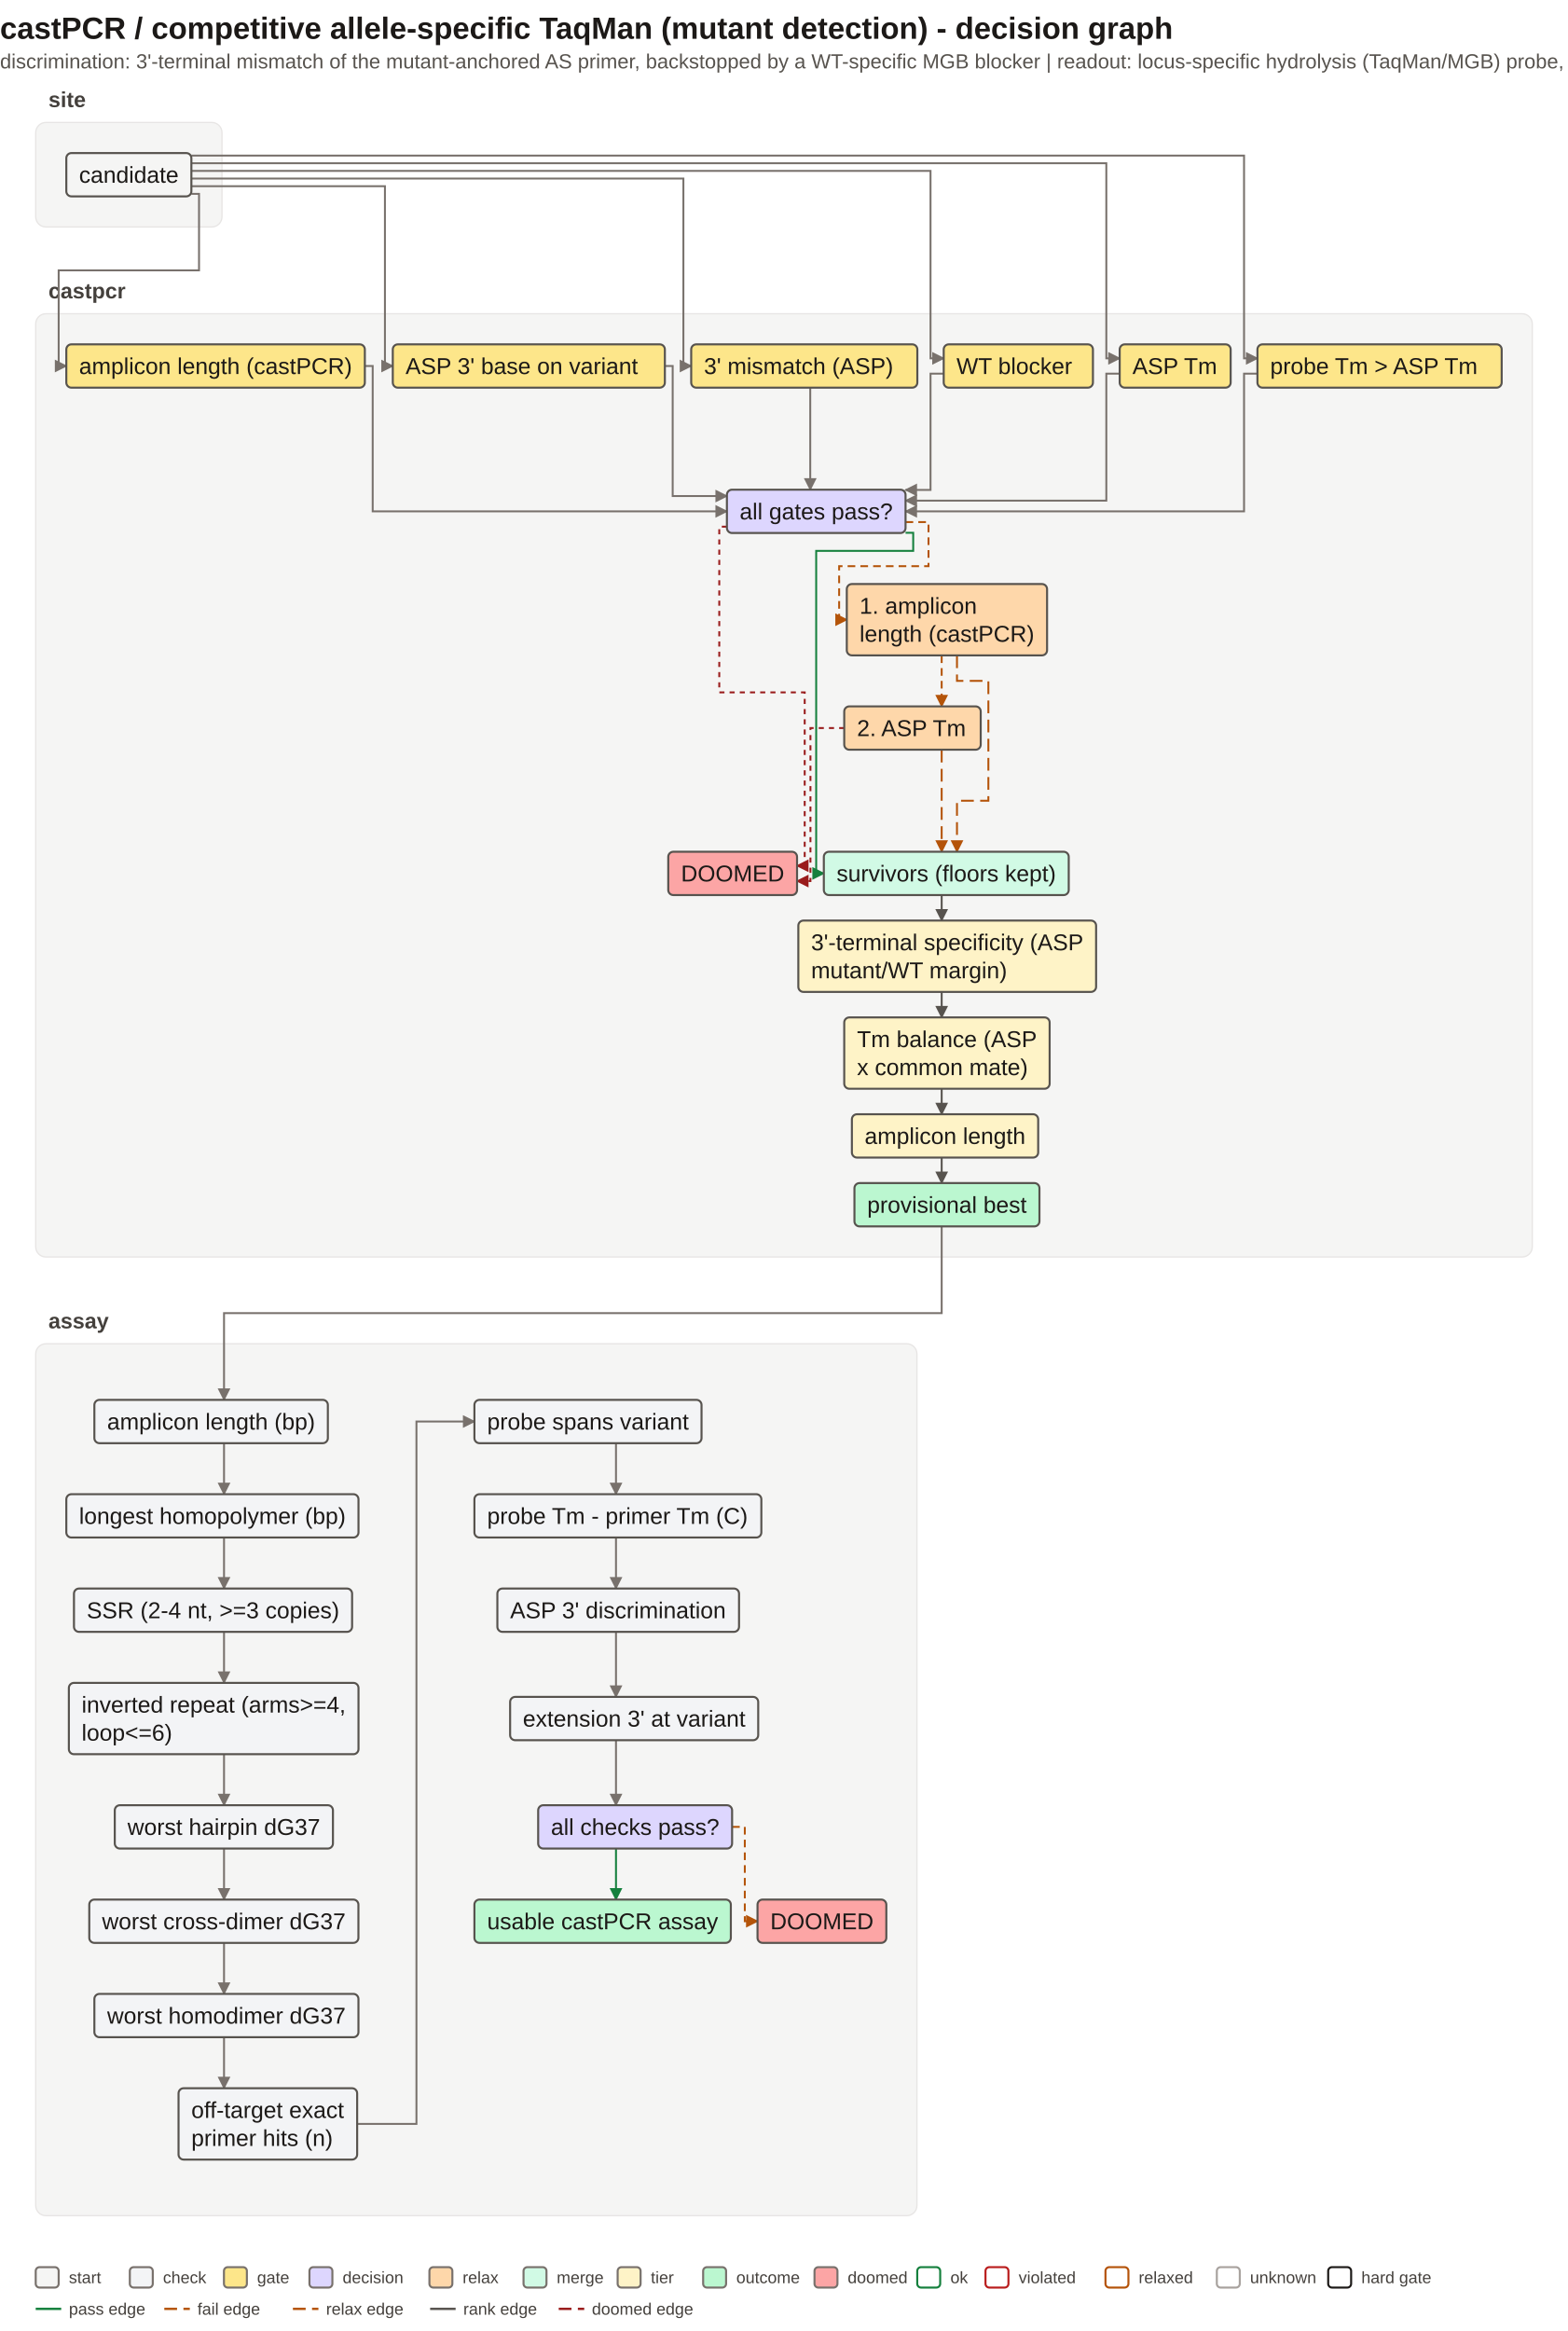
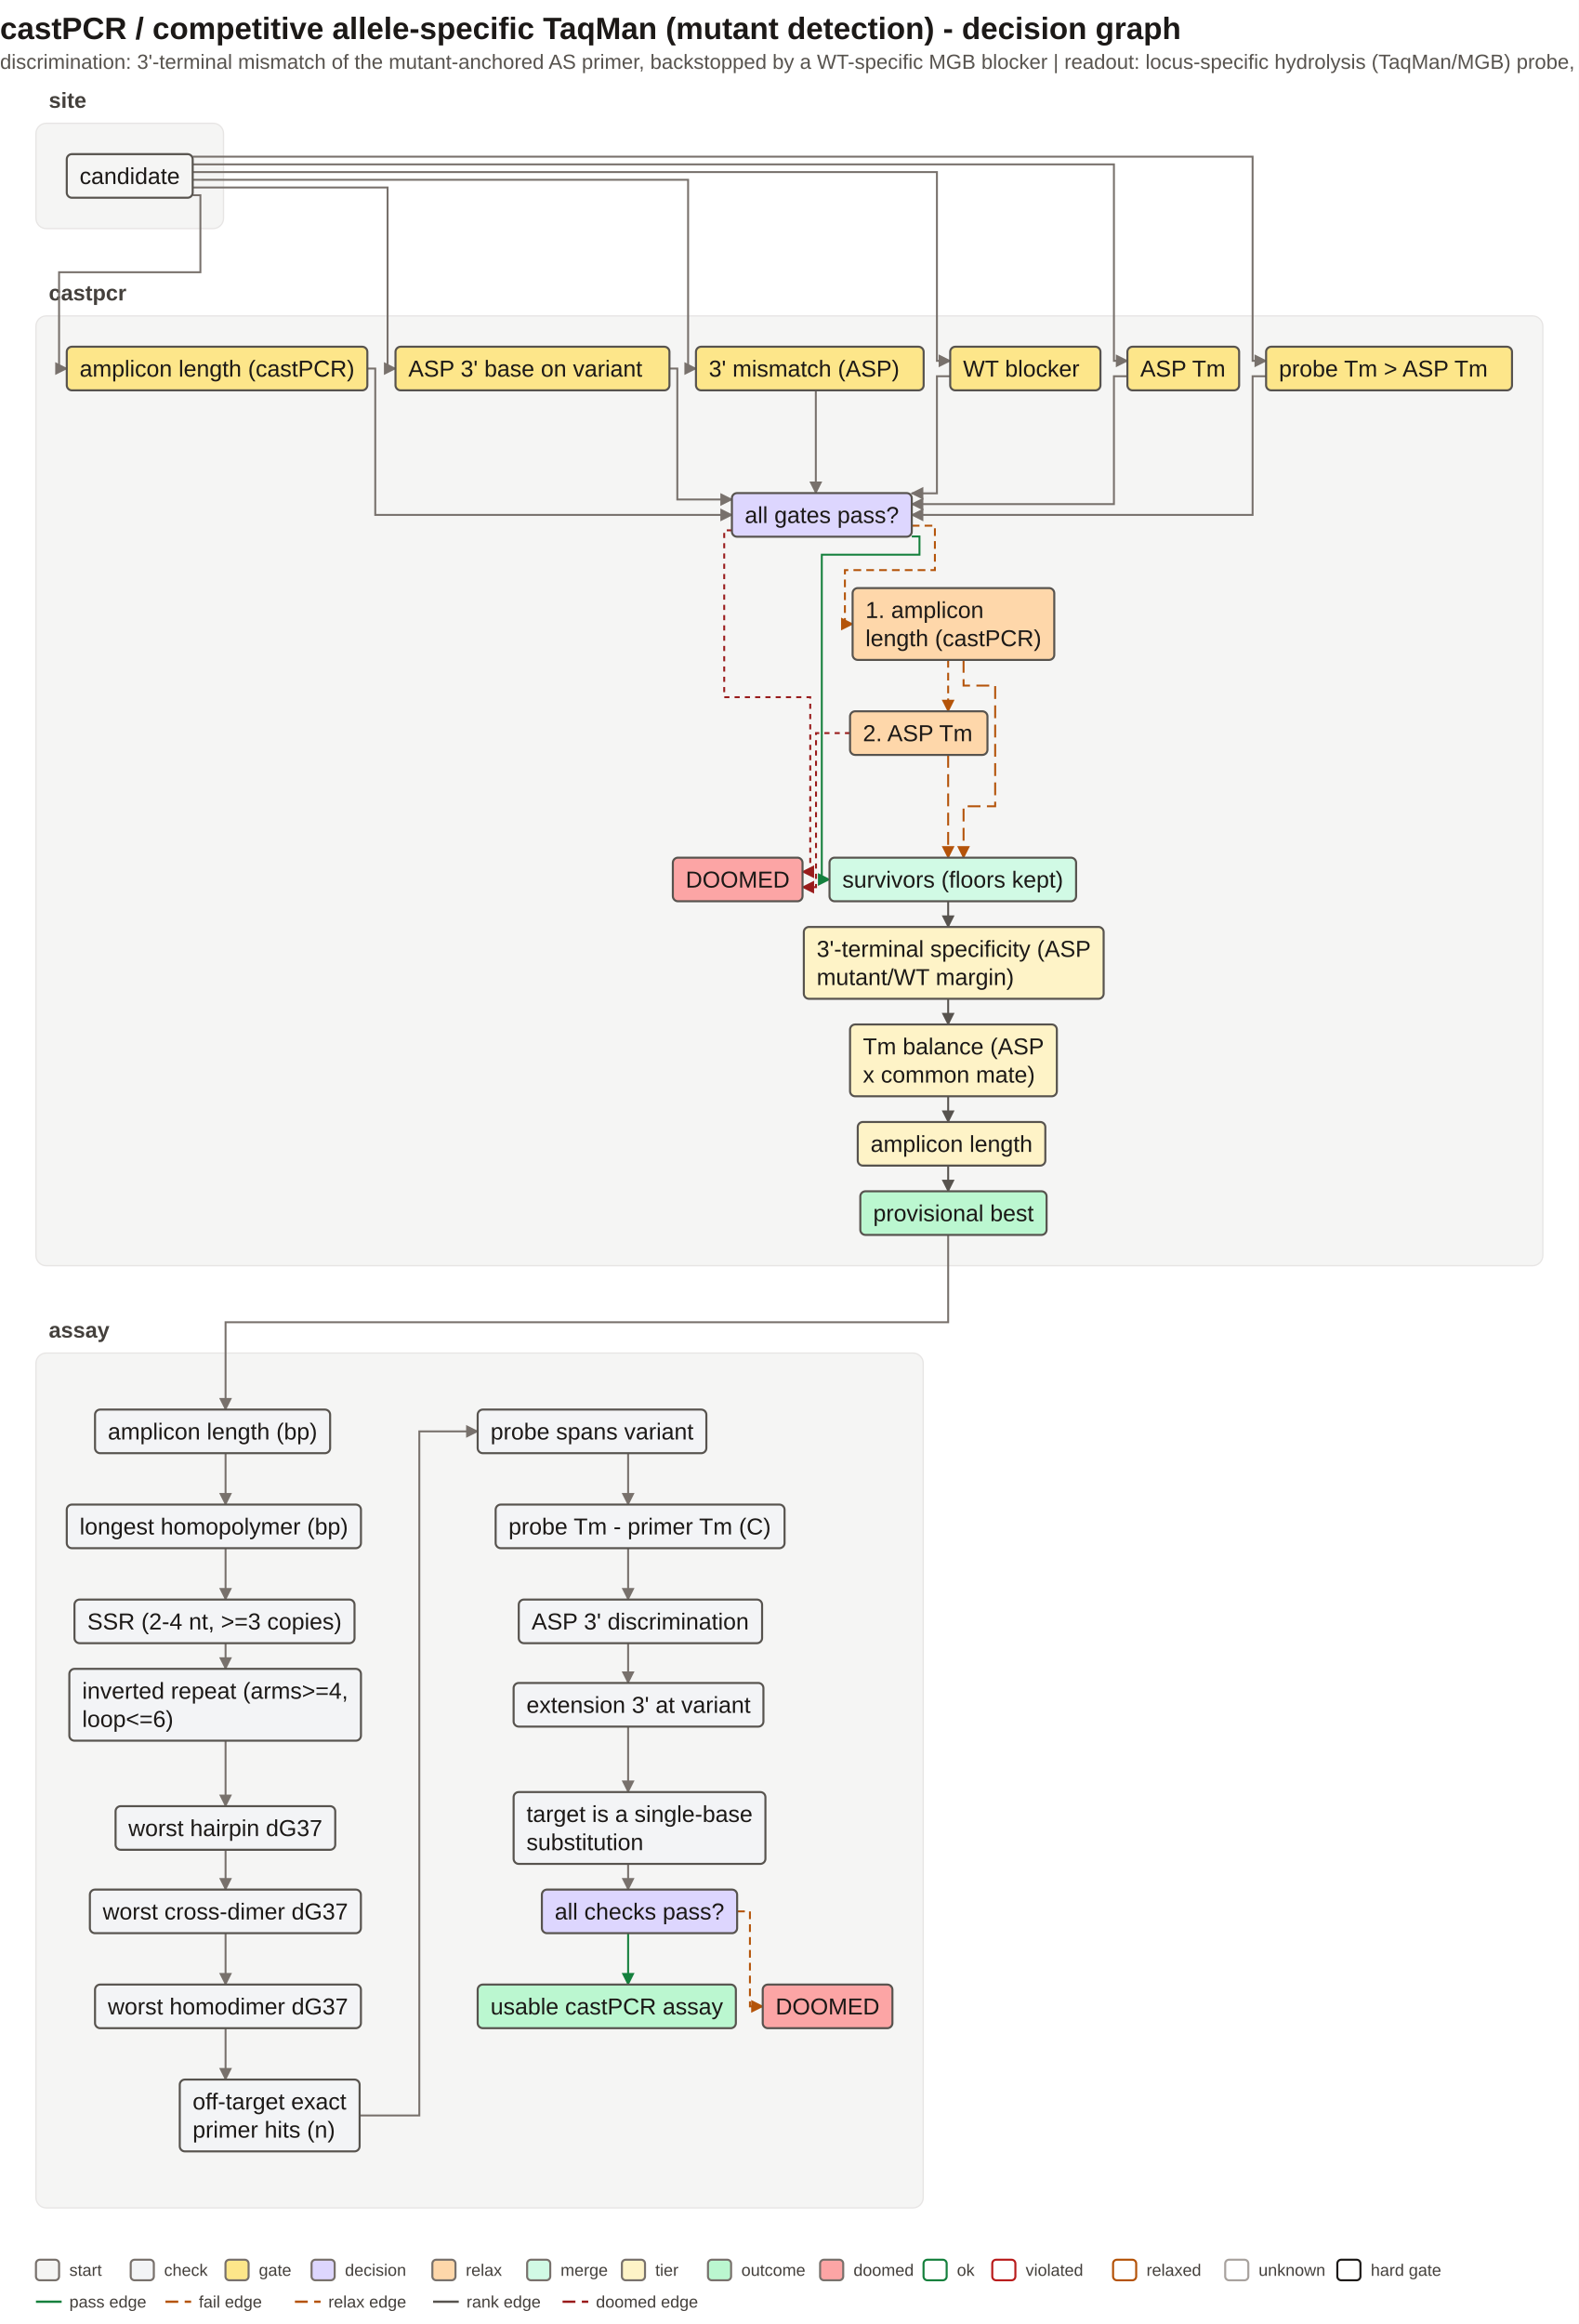
- <svg xmlns="http://www.w3.org/2000/svg" version="1.1" width="614.764" height="913.74" viewBox="0 0 614.764 913.74">
+ <svg xmlns="http://www.w3.org/2000/svg" version="1.1" width="614.764" height="904.72" viewBox="0 0 614.764 904.72">
  <defs>
    <marker id="arrow-flow" viewBox="0 0 10 10" refX="9" refY="5" markerWidth="5" markerHeight="5" markerUnits="userSpaceOnUse" orient="auto-start-reverse">
      <path d="M 0 0 L 10 5 L 0 10 z" fill="#78716C" />
    </marker>
    <marker id="arrow-pass" viewBox="0 0 10 10" refX="9" refY="5" markerWidth="5" markerHeight="5" markerUnits="userSpaceOnUse" orient="auto-start-reverse">
      <path d="M 0 0 L 10 5 L 0 10 z" fill="#15803D" />
    </marker>
    <marker id="arrow-fail" viewBox="0 0 10 10" refX="9" refY="5" markerWidth="5" markerHeight="5" markerUnits="userSpaceOnUse" orient="auto-start-reverse">
      <path d="M 0 0 L 10 5 L 0 10 z" fill="#B45409" />
    </marker>
    <marker id="arrow-relax" viewBox="0 0 10 10" refX="9" refY="5" markerWidth="5" markerHeight="5" markerUnits="userSpaceOnUse" orient="auto-start-reverse">
      <path d="M 0 0 L 10 5 L 0 10 z" fill="#B45309" />
    </marker>
    <marker id="arrow-doomed" viewBox="0 0 10 10" refX="9" refY="5" markerWidth="5" markerHeight="5" markerUnits="userSpaceOnUse" orient="auto-start-reverse">
      <path d="M 0 0 L 10 5 L 0 10 z" fill="#991B1B" />
    </marker>
    <marker id="arrow-check" viewBox="0 0 10 10" refX="9" refY="5" markerWidth="5" markerHeight="5" markerUnits="userSpaceOnUse" orient="auto-start-reverse">
      <path d="M 0 0 L 10 5 L 0 10 z" fill="#78716C" />
    </marker>
    <marker id="arrow-rank" viewBox="0 0 10 10" refX="9" refY="5" markerWidth="5" markerHeight="5" markerUnits="userSpaceOnUse" orient="auto-start-reverse">
      <path d="M 0 0 L 10 5 L 0 10 z" fill="#57534E" />
    </marker>
  </defs>
-   <rect x="0" y="0" width="614.764" height="913.74" fill="#FFFFFF" />
+   <rect x="0" y="0" width="614.764" height="904.72" fill="#FFFFFF" />
  <text x="0" y="15.2" text-anchor="start" font-family="Liberation Sans, Arial, Helvetica, sans-serif" font-size="12" fill="#1C1917" font-weight="bold">
    <tspan x="0" y="15.2">castPCR / competitive allele-specific TaqMan (mutant detection) - decision graph</tspan>
  </text>
  <text x="0" y="26.8" text-anchor="start" font-family="Liberation Sans, Arial, Helvetica, sans-serif" font-size="8" fill="#57534E">
    <tspan x="0" y="26.8">discrimination: 3'-terminal mismatch of the mutant-anchored AS primer, backstopped by a WT-specific MGB blocker | readout: locus-specific hydrolysis (TaqMan/MGB) probe, mutant assay Ct (Delta-Ct) | zygosity: dominant (mutant detection)</tspan>
  </text>
  <rect x="14" y="48" width="73.032" height="40.98" rx="4" fill="#F5F5F4" stroke="#E7E5E4" stroke-width="0.5" />
  <text x="19" y="41.975" text-anchor="start" font-family="Liberation Sans, Arial, Helvetica, sans-serif" font-size="8.5" fill="#44403C" font-weight="bold">
    <tspan x="19" y="41.975">site</tspan>
  </text>
  <rect x="14" y="122.98" width="586.764" height="369.76" rx="4" fill="#F5F5F4" stroke="#E7E5E4" stroke-width="0.5" />
  <text x="19" y="116.955" text-anchor="start" font-family="Liberation Sans, Arial, Helvetica, sans-serif" font-size="8.5" fill="#44403C" font-weight="bold">
    <tspan x="19" y="116.955">castpcr</tspan>
  </text>
-   <rect x="14" y="526.74" width="345.5" height="341.8" rx="4" fill="#F5F5F4" stroke="#E7E5E4" stroke-width="0.5" />
+   <rect x="14" y="526.74" width="345.5" height="332.78" rx="4" fill="#F5F5F4" stroke="#E7E5E4" stroke-width="0.5" />
  <text x="19" y="520.715" text-anchor="start" font-family="Liberation Sans, Arial, Helvetica, sans-serif" font-size="8.5" fill="#44403C" font-weight="bold">
    <tspan x="19" y="520.715">assay</tspan>
  </text>
  <path d="M75.032 72.99 L150.921 72.99 L150.921 143.47 L154 143.47" fill="none" stroke="#78716C" stroke-width="0.75" stroke-linejoin="miter" stroke-linecap="butt" marker-end="url(#arrow-flow)" />
  <path d="M75.032 69.99 L267.938 69.99 L267.938 143.47 L271 143.47" fill="none" stroke="#78716C" stroke-width="0.75" stroke-linejoin="miter" stroke-linecap="butt" marker-end="url(#arrow-flow)" />
  <path d="M75.032 66.99 L364.831 66.99 L364.831 140.47 L370 140.47" fill="none" stroke="#78716C" stroke-width="0.75" stroke-linejoin="miter" stroke-linecap="butt" marker-end="url(#arrow-flow)" />
  <path d="M75.032 63.99 L433.753 63.99 L433.753 140.47 L439 140.47" fill="none" stroke="#78716C" stroke-width="0.75" stroke-linejoin="miter" stroke-linecap="butt" marker-end="url(#arrow-flow)" />
  <path d="M75.032 60.99 L487.752 60.99 L487.752 140.47 L493 140.47" fill="none" stroke="#78716C" stroke-width="0.75" stroke-linejoin="miter" stroke-linecap="butt" marker-end="url(#arrow-flow)" />
  <path d="M75.032 75.99 L78.032 75.99 L78.032 105.98 L23 105.98 L23 143.47 L26 143.47" fill="none" stroke="#78716C" stroke-width="0.75" stroke-linejoin="miter" stroke-linecap="butt" marker-end="url(#arrow-flow)" />
  <path d="M260.675 143.47 L263.738 143.47 L263.738 194.45 L285 194.45" fill="none" stroke="#78716C" stroke-width="0.75" stroke-linejoin="miter" stroke-linecap="butt" marker-end="url(#arrow-flow)" />
  <path d="M317.675 151.96 L317.675 191.96" fill="none" stroke="#78716C" stroke-width="0.75" stroke-linejoin="miter" stroke-linecap="butt" marker-end="url(#arrow-flow)" />
  <path d="M370 146.47 L364.831 146.47 L364.831 192.05 L355.038 192.05" fill="none" stroke="#78716C" stroke-width="0.75" stroke-linejoin="miter" stroke-linecap="butt" marker-end="url(#arrow-flow)" />
  <path d="M439 146.47 L433.753 146.47 L433.753 196.25 L355.038 196.25" fill="none" stroke="#78716C" stroke-width="0.75" stroke-linejoin="miter" stroke-linecap="butt" marker-end="url(#arrow-flow)" />
  <path d="M493 146.47 L487.752 146.47 L487.752 200.45 L355.038 200.45" fill="none" stroke="#78716C" stroke-width="0.75" stroke-linejoin="miter" stroke-linecap="butt" marker-end="url(#arrow-flow)" />
  <path d="M143.042 143.47 L146.121 143.47 L146.121 200.45 L285 200.45" fill="none" stroke="#78716C" stroke-width="0.75" stroke-linejoin="miter" stroke-linecap="butt" marker-end="url(#arrow-flow)" />
  <path d="M369.201 256.9 L369.201 276.9" fill="none" stroke="#B45409" stroke-width="0.75" stroke-linejoin="miter" stroke-linecap="butt" stroke-dasharray="3 2" marker-end="url(#arrow-fail)" />
  <path d="M355.038 204.65 L364.038 204.65 L364.038 221.94 L329 221.94 L329 242.92 L332 242.92" fill="none" stroke="#B45409" stroke-width="0.75" stroke-linejoin="miter" stroke-linecap="butt" stroke-dasharray="3 2" marker-end="url(#arrow-fail)" />
  <path d="M375.201 256.9 L375.201 266.9 L387.51 266.9 L387.51 313.88 L375.201 313.88 L375.201 333.88" fill="none" stroke="#B45309" stroke-width="0.75" stroke-linejoin="miter" stroke-linecap="butt" stroke-dasharray="5 2.5" marker-end="url(#arrow-relax)" />
  <path d="M369.201 293.88 L369.201 333.88" fill="none" stroke="#B45309" stroke-width="0.75" stroke-linejoin="miter" stroke-linecap="butt" stroke-dasharray="5 2.5" marker-end="url(#arrow-relax)" />
  <path d="M355.038 208.85 L358.038 208.85 L358.038 215.94 L320 215.94 L320 342.37 L323 342.37" fill="none" stroke="#15803D" stroke-width="0.75" stroke-linejoin="miter" stroke-linecap="butt" marker-end="url(#arrow-pass)" />
  <path d="M369.207 350.86 L369.207 360.86" fill="none" stroke="#57534E" stroke-width="0.75" stroke-linejoin="miter" stroke-linecap="butt" marker-end="url(#arrow-rank)" />
  <path d="M369.207 388.82 L369.207 398.82" fill="none" stroke="#57534E" stroke-width="0.75" stroke-linejoin="miter" stroke-linecap="butt" marker-end="url(#arrow-rank)" />
  <path d="M369.207 426.78 L369.207 436.78" fill="none" stroke="#57534E" stroke-width="0.75" stroke-linejoin="miter" stroke-linecap="butt" marker-end="url(#arrow-rank)" />
  <path d="M369.207 453.76 L369.207 463.76" fill="none" stroke="#57534E" stroke-width="0.75" stroke-linejoin="miter" stroke-linecap="butt" marker-end="url(#arrow-rank)" />
  <path d="M331 285.39 L317.75 285.39 L317.75 345.37 L312.5 345.37" fill="none" stroke="#991B1B" stroke-width="0.75" stroke-linejoin="miter" stroke-linecap="butt" stroke-dasharray="2 2" marker-end="url(#arrow-doomed)" />
  <path d="M285 206.45 L282 206.45 L282 271.41 L315.5 271.41 L315.5 339.37 L312.5 339.37" fill="none" stroke="#991B1B" stroke-width="0.75" stroke-linejoin="miter" stroke-linecap="butt" stroke-dasharray="2 2" marker-end="url(#arrow-doomed)" />
  <path d="M369.207 480.74 L369.207 514.74 L87.833 514.74 L87.833 548.74" fill="none" stroke="#78716C" stroke-width="0.75" stroke-linejoin="miter" stroke-linecap="butt" marker-end="url(#arrow-check)" />
  <path d="M87.833 565.72 L87.833 585.72" fill="none" stroke="#78716C" stroke-width="0.75" stroke-linejoin="miter" stroke-linecap="butt" marker-end="url(#arrow-check)" />
  <path d="M87.833 602.7 L87.833 622.7" fill="none" stroke="#78716C" stroke-width="0.75" stroke-linejoin="miter" stroke-linecap="butt" marker-end="url(#arrow-check)" />
-   <path d="M87.833 639.68 L87.833 659.68" fill="none" stroke="#78716C" stroke-width="0.75" stroke-linejoin="miter" stroke-linecap="butt" marker-end="url(#arrow-check)" />
-   <path d="M87.833 687.64 L87.833 707.64" fill="none" stroke="#78716C" stroke-width="0.75" stroke-linejoin="miter" stroke-linecap="butt" marker-end="url(#arrow-check)" />
-   <path d="M87.833 724.62 L87.833 744.62" fill="none" stroke="#78716C" stroke-width="0.75" stroke-linejoin="miter" stroke-linecap="butt" marker-end="url(#arrow-check)" />
-   <path d="M87.833 761.6 L87.833 781.6" fill="none" stroke="#78716C" stroke-width="0.75" stroke-linejoin="miter" stroke-linecap="butt" marker-end="url(#arrow-check)" />
-   <path d="M87.833 798.58 L87.833 818.58" fill="none" stroke="#78716C" stroke-width="0.75" stroke-linejoin="miter" stroke-linecap="butt" marker-end="url(#arrow-check)" />
-   <path d="M140.029 832.56 L163.276 832.56 L163.276 557.23 L186 557.23" fill="none" stroke="#78716C" stroke-width="0.75" stroke-linejoin="miter" stroke-linecap="butt" marker-end="url(#arrow-check)" />
-   <path d="M241.512 565.72 L241.512 585.72" fill="none" stroke="#78716C" stroke-width="0.75" stroke-linejoin="miter" stroke-linecap="butt" marker-end="url(#arrow-check)" />
-   <path d="M241.512 602.7 L241.512 622.7" fill="none" stroke="#78716C" stroke-width="0.75" stroke-linejoin="miter" stroke-linecap="butt" marker-end="url(#arrow-check)" />
-   <path d="M241.512 639.68 L241.512 665.17" fill="none" stroke="#78716C" stroke-width="0.75" stroke-linejoin="miter" stroke-linecap="butt" marker-end="url(#arrow-check)" />
-   <path d="M241.512 682.15 L241.512 707.64" fill="none" stroke="#78716C" stroke-width="0.75" stroke-linejoin="miter" stroke-linecap="butt" marker-end="url(#arrow-check)" />
-   <path d="M241.512 724.62 L241.512 744.62" fill="none" stroke="#15803D" stroke-width="0.75" stroke-linejoin="miter" stroke-linecap="butt" marker-end="url(#arrow-pass)" />
-   <path d="M287.032 716.13 L292.016 716.13 L292.016 753.11 L297 753.11" fill="none" stroke="#B45409" stroke-width="0.75" stroke-linejoin="miter" stroke-linecap="butt" stroke-dasharray="3 2" marker-end="url(#arrow-fail)" />
+   <path d="M87.833 639.68 L87.833 649.68" fill="none" stroke="#78716C" stroke-width="0.75" stroke-linejoin="miter" stroke-linecap="butt" marker-end="url(#arrow-check)" />
+   <path d="M87.833 677.64 L87.833 703.13" fill="none" stroke="#78716C" stroke-width="0.75" stroke-linejoin="miter" stroke-linecap="butt" marker-end="url(#arrow-check)" />
+   <path d="M87.833 720.11 L87.833 735.6" fill="none" stroke="#78716C" stroke-width="0.75" stroke-linejoin="miter" stroke-linecap="butt" marker-end="url(#arrow-check)" />
+   <path d="M87.833 752.58 L87.833 772.58" fill="none" stroke="#78716C" stroke-width="0.75" stroke-linejoin="miter" stroke-linecap="butt" marker-end="url(#arrow-check)" />
+   <path d="M87.833 789.56 L87.833 809.56" fill="none" stroke="#78716C" stroke-width="0.75" stroke-linejoin="miter" stroke-linecap="butt" marker-end="url(#arrow-check)" />
+   <path d="M140.029 823.54 L163.276 823.54 L163.276 557.23 L186 557.23" fill="none" stroke="#78716C" stroke-width="0.75" stroke-linejoin="miter" stroke-linecap="butt" marker-end="url(#arrow-check)" />
+   <path d="M244.585 565.72 L244.585 585.72" fill="none" stroke="#78716C" stroke-width="0.75" stroke-linejoin="miter" stroke-linecap="butt" marker-end="url(#arrow-check)" />
+   <path d="M244.585 602.7 L244.585 622.7" fill="none" stroke="#78716C" stroke-width="0.75" stroke-linejoin="miter" stroke-linecap="butt" marker-end="url(#arrow-check)" />
+   <path d="M244.585 639.68 L244.585 655.17" fill="none" stroke="#78716C" stroke-width="0.75" stroke-linejoin="miter" stroke-linecap="butt" marker-end="url(#arrow-check)" />
+   <path d="M244.585 672.15 L244.585 697.64" fill="none" stroke="#78716C" stroke-width="0.75" stroke-linejoin="miter" stroke-linecap="butt" marker-end="url(#arrow-check)" />
+   <path d="M244.585 725.6 L244.585 735.6" fill="none" stroke="#78716C" stroke-width="0.75" stroke-linejoin="miter" stroke-linecap="butt" marker-end="url(#arrow-check)" />
+   <path d="M244.585 752.58 L244.585 772.58" fill="none" stroke="#15803D" stroke-width="0.75" stroke-linejoin="miter" stroke-linecap="butt" marker-end="url(#arrow-pass)" />
+   <path d="M287.032 744.09 L292.016 744.09 L292.016 781.07 L297 781.07" fill="none" stroke="#B45409" stroke-width="0.75" stroke-linejoin="miter" stroke-linecap="butt" stroke-dasharray="3 2" marker-end="url(#arrow-fail)" />
  <rect x="26" y="60" width="49.032" height="16.98" rx="2" fill="#F5F5F4" stroke="#57534E" stroke-width="0.8" />
  <text x="31" y="71.64" text-anchor="start" font-family="Liberation Sans, Arial, Helvetica, sans-serif" font-size="9" fill="#1C1917">
    <tspan x="31" y="71.64">candidate</tspan>
  </text>
  <rect x="154" y="134.98" width="106.675" height="16.98" rx="2" fill="#FDE68A" stroke="#57534E" stroke-width="0.8" />
  <text x="159" y="146.62" text-anchor="start" font-family="Liberation Sans, Arial, Helvetica, sans-serif" font-size="9" fill="#1C1917">
    <tspan x="159" y="146.62">ASP 3' base on variant</tspan>
  </text>
  <rect x="271" y="134.98" width="88.662" height="16.98" rx="2" fill="#FDE68A" stroke="#57534E" stroke-width="0.8" />
  <text x="276" y="146.62" text-anchor="start" font-family="Liberation Sans, Arial, Helvetica, sans-serif" font-size="9" fill="#1C1917">
    <tspan x="276" y="146.62">3' mismatch (ASP)</tspan>
  </text>
  <rect x="370" y="134.98" width="58.507" height="16.98" rx="2" fill="#FDE68A" stroke="#57534E" stroke-width="0.8" />
  <text x="375" y="146.62" text-anchor="start" font-family="Liberation Sans, Arial, Helvetica, sans-serif" font-size="9" fill="#1C1917">
    <tspan x="375" y="146.62">WT blocker</tspan>
  </text>
  <rect x="439" y="134.98" width="43.504" height="16.98" rx="2" fill="#FDE68A" stroke="#57534E" stroke-width="0.8" />
  <text x="444" y="146.62" text-anchor="start" font-family="Liberation Sans, Arial, Helvetica, sans-serif" font-size="9" fill="#1C1917">
    <tspan x="444" y="146.62">ASP Tm</tspan>
  </text>
  <rect x="493" y="134.98" width="95.764" height="16.98" rx="2" fill="#FDE68A" stroke="#57534E" stroke-width="0.8" />
  <text x="498" y="146.62" text-anchor="start" font-family="Liberation Sans, Arial, Helvetica, sans-serif" font-size="9" fill="#1C1917">
    <tspan x="498" y="146.62">probe Tm &gt; ASP Tm</tspan>
  </text>
  <rect x="26" y="134.98" width="117.042" height="16.98" rx="2" fill="#FDE68A" stroke="#57534E" stroke-width="0.8" />
  <text x="31" y="146.62" text-anchor="start" font-family="Liberation Sans, Arial, Helvetica, sans-serif" font-size="9" fill="#1C1917">
    <tspan x="31" y="146.62">amplicon length (castPCR)</tspan>
  </text>
  <rect x="285" y="191.96" width="70.038" height="16.98" rx="2" fill="#DDD6FE" stroke="#57534E" stroke-width="0.8" />
  <text x="290" y="203.6" text-anchor="start" font-family="Liberation Sans, Arial, Helvetica, sans-serif" font-size="9" fill="#1C1917">
    <tspan x="290" y="203.6">all gates pass?</tspan>
  </text>
  <rect x="332" y="228.94" width="78.524" height="27.96" rx="2" fill="#FED7AA" stroke="#57534E" stroke-width="0.8" />
  <text x="337" y="240.58" text-anchor="start" font-family="Liberation Sans, Arial, Helvetica, sans-serif" font-size="9" fill="#1C1917">
    <tspan x="337" y="240.58">1. amplicon</tspan>
    <tspan x="337" y="251.56">length (castPCR)</tspan>
  </text>
  <rect x="331" y="276.9" width="53.51" height="16.98" rx="2" fill="#FED7AA" stroke="#57534E" stroke-width="0.8" />
  <text x="336" y="288.54" text-anchor="start" font-family="Liberation Sans, Arial, Helvetica, sans-serif" font-size="9" fill="#1C1917">
    <tspan x="336" y="288.54">2. ASP Tm</tspan>
  </text>
  <rect x="323" y="333.88" width="96.019" height="16.98" rx="2" fill="#D1FAE5" stroke="#57534E" stroke-width="0.8" />
  <text x="328" y="345.52" text-anchor="start" font-family="Liberation Sans, Arial, Helvetica, sans-serif" font-size="9" fill="#1C1917">
    <tspan x="328" y="345.52">survivors (floors kept)</tspan>
  </text>
  <rect x="313" y="360.86" width="116.748" height="27.96" rx="2" fill="#FEF3C7" stroke="#57534E" stroke-width="0.8" />
  <text x="318" y="372.5" text-anchor="start" font-family="Liberation Sans, Arial, Helvetica, sans-serif" font-size="9" fill="#1C1917">
    <tspan x="318" y="372.5">3'-terminal specificity (ASP</tspan>
    <tspan x="318" y="383.48">mutant/WT margin)</tspan>
  </text>
  <rect x="331" y="398.82" width="80.528" height="27.96" rx="2" fill="#FEF3C7" stroke="#57534E" stroke-width="0.8" />
  <text x="336" y="410.46" text-anchor="start" font-family="Liberation Sans, Arial, Helvetica, sans-serif" font-size="9" fill="#1C1917">
    <tspan x="336" y="410.46">Tm balance (ASP</tspan>
    <tspan x="336" y="421.44">x common mate)</tspan>
  </text>
  <rect x="334" y="436.78" width="73.04" height="16.98" rx="2" fill="#FEF3C7" stroke="#57534E" stroke-width="0.8" />
  <text x="339" y="448.42" text-anchor="start" font-family="Liberation Sans, Arial, Helvetica, sans-serif" font-size="9" fill="#1C1917">
    <tspan x="339" y="448.42">amplicon length</tspan>
  </text>
  <rect x="335" y="463.76" width="72.534" height="16.98" rx="2" fill="#BBF7D0" stroke="#57534E" stroke-width="0.8" />
  <text x="340" y="475.4" text-anchor="start" font-family="Liberation Sans, Arial, Helvetica, sans-serif" font-size="9" fill="#1C1917">
    <tspan x="340" y="475.4">provisional best</tspan>
  </text>
  <rect x="262" y="333.88" width="50.5" height="16.98" rx="2" fill="#FCA5A5" stroke="#57534E" stroke-width="0.8" />
  <text x="267" y="345.52" text-anchor="start" font-family="Liberation Sans, Arial, Helvetica, sans-serif" font-size="9" fill="#1C1917">
    <tspan x="267" y="345.52">DOOMED</tspan>
  </text>
  <rect x="37" y="548.74" width="91.545" height="16.98" rx="2" fill="#F3F4F6" stroke="#57534E" stroke-width="0.8" />
  <text x="42" y="560.38" text-anchor="start" font-family="Liberation Sans, Arial, Helvetica, sans-serif" font-size="9" fill="#1C1917">
    <tspan x="42" y="560.38">amplicon length (bp)</tspan>
  </text>
  <rect x="26" y="585.72" width="114.55" height="16.98" rx="2" fill="#F3F4F6" stroke="#57534E" stroke-width="0.8" />
  <text x="31" y="597.36" text-anchor="start" font-family="Liberation Sans, Arial, Helvetica, sans-serif" font-size="9" fill="#1C1917">
    <tspan x="31" y="597.36">longest homopolymer (bp)</tspan>
  </text>
  <rect x="29" y="622.7" width="109.048" height="16.98" rx="2" fill="#F3F4F6" stroke="#57534E" stroke-width="0.8" />
  <text x="34" y="634.34" text-anchor="start" font-family="Liberation Sans, Arial, Helvetica, sans-serif" font-size="9" fill="#1C1917">
    <tspan x="34" y="634.34">SSR (2-4 nt, &gt;=3 copies)</tspan>
  </text>
-   <rect x="27" y="659.68" width="113.553" height="27.96" rx="2" fill="#F3F4F6" stroke="#57534E" stroke-width="0.8" />
-   <text x="32" y="671.32" text-anchor="start" font-family="Liberation Sans, Arial, Helvetica, sans-serif" font-size="9" fill="#1C1917">
-     <tspan x="32" y="671.32">inverted repeat (arms&gt;=4,</tspan>
-     <tspan x="32" y="682.3">loop&lt;=6)</tspan>
-   </text>
-   <rect x="45" y="707.64" width="85.538" height="16.98" rx="2" fill="#F3F4F6" stroke="#57534E" stroke-width="0.8" />
-   <text x="50" y="719.28" text-anchor="start" font-family="Liberation Sans, Arial, Helvetica, sans-serif" font-size="9" fill="#1C1917">
-     <tspan x="50" y="719.28">worst hairpin dG37</tspan>
-   </text>
-   <rect x="35" y="744.62" width="105.524" height="16.98" rx="2" fill="#F3F4F6" stroke="#57534E" stroke-width="0.8" />
-   <text x="40" y="756.26" text-anchor="start" font-family="Liberation Sans, Arial, Helvetica, sans-serif" font-size="9" fill="#1C1917">
-     <tspan x="40" y="756.26">worst cross-dimer dG37</tspan>
-   </text>
-   <rect x="37" y="781.6" width="103.538" height="16.98" rx="2" fill="#F3F4F6" stroke="#57534E" stroke-width="0.8" />
-   <text x="42" y="793.24" text-anchor="start" font-family="Liberation Sans, Arial, Helvetica, sans-serif" font-size="9" fill="#1C1917">
-     <tspan x="42" y="793.24">worst homodimer dG37</tspan>
-   </text>
-   <rect x="70" y="818.58" width="70.029" height="27.96" rx="2" fill="#F3F4F6" stroke="#57534E" stroke-width="0.8" />
-   <text x="75" y="830.22" text-anchor="start" font-family="Liberation Sans, Arial, Helvetica, sans-serif" font-size="9" fill="#1C1917">
-     <tspan x="75" y="830.22">off-target exact</tspan>
-     <tspan x="75" y="841.2">primer hits (n)</tspan>
+   <rect x="27" y="649.68" width="113.553" height="27.96" rx="2" fill="#F3F4F6" stroke="#57534E" stroke-width="0.8" />
+   <text x="32" y="661.32" text-anchor="start" font-family="Liberation Sans, Arial, Helvetica, sans-serif" font-size="9" fill="#1C1917">
+     <tspan x="32" y="661.32">inverted repeat (arms&gt;=4,</tspan>
+     <tspan x="32" y="672.3">loop&lt;=6)</tspan>
+   </text>
+   <rect x="45" y="703.13" width="85.538" height="16.98" rx="2" fill="#F3F4F6" stroke="#57534E" stroke-width="0.8" />
+   <text x="50" y="714.77" text-anchor="start" font-family="Liberation Sans, Arial, Helvetica, sans-serif" font-size="9" fill="#1C1917">
+     <tspan x="50" y="714.77">worst hairpin dG37</tspan>
+   </text>
+   <rect x="35" y="735.6" width="105.524" height="16.98" rx="2" fill="#F3F4F6" stroke="#57534E" stroke-width="0.8" />
+   <text x="40" y="747.24" text-anchor="start" font-family="Liberation Sans, Arial, Helvetica, sans-serif" font-size="9" fill="#1C1917">
+     <tspan x="40" y="747.24">worst cross-dimer dG37</tspan>
+   </text>
+   <rect x="37" y="772.58" width="103.538" height="16.98" rx="2" fill="#F3F4F6" stroke="#57534E" stroke-width="0.8" />
+   <text x="42" y="784.22" text-anchor="start" font-family="Liberation Sans, Arial, Helvetica, sans-serif" font-size="9" fill="#1C1917">
+     <tspan x="42" y="784.22">worst homodimer dG37</tspan>
+   </text>
+   <rect x="70" y="809.56" width="70.029" height="27.96" rx="2" fill="#F3F4F6" stroke="#57534E" stroke-width="0.8" />
+   <text x="75" y="821.2" text-anchor="start" font-family="Liberation Sans, Arial, Helvetica, sans-serif" font-size="9" fill="#1C1917">
+     <tspan x="75" y="821.2">off-target exact</tspan>
+     <tspan x="75" y="832.18">primer hits (n)</tspan>
  </text>
  <rect x="186" y="548.74" width="89.049" height="16.98" rx="2" fill="#F3F4F6" stroke="#57534E" stroke-width="0.8" />
  <text x="191" y="560.38" text-anchor="start" font-family="Liberation Sans, Arial, Helvetica, sans-serif" font-size="9" fill="#1C1917">
    <tspan x="191" y="560.38">probe spans variant</tspan>
  </text>
-   <rect x="186" y="585.72" width="112.502" height="16.98" rx="2" fill="#F3F4F6" stroke="#57534E" stroke-width="0.8" />
-   <text x="191" y="597.36" text-anchor="start" font-family="Liberation Sans, Arial, Helvetica, sans-serif" font-size="9" fill="#1C1917">
-     <tspan x="191" y="597.36">probe Tm - primer Tm (C)</tspan>
-   </text>
-   <rect x="195" y="622.7" width="94.753" height="16.98" rx="2" fill="#F3F4F6" stroke="#57534E" stroke-width="0.8" />
-   <text x="200" y="634.34" text-anchor="start" font-family="Liberation Sans, Arial, Helvetica, sans-serif" font-size="9" fill="#1C1917">
-     <tspan x="200" y="634.34">ASP 3' discrimination</tspan>
-   </text>
-   <rect x="200" y="665.17" width="97.271" height="16.98" rx="2" fill="#F3F4F6" stroke="#57534E" stroke-width="0.8" />
-   <text x="205" y="676.81" text-anchor="start" font-family="Liberation Sans, Arial, Helvetica, sans-serif" font-size="9" fill="#1C1917">
-     <tspan x="205" y="676.81">extension 3' at variant</tspan>
-   </text>
-   <rect x="211" y="707.64" width="76.032" height="16.98" rx="2" fill="#DDD6FE" stroke="#57534E" stroke-width="0.8" />
-   <text x="216" y="719.28" text-anchor="start" font-family="Liberation Sans, Arial, Helvetica, sans-serif" font-size="9" fill="#1C1917">
-     <tspan x="216" y="719.28">all checks pass?</tspan>
-   </text>
-   <rect x="186" y="744.62" width="100.541" height="16.98" rx="2" fill="#BBF7D0" stroke="#57534E" stroke-width="0.8" />
-   <text x="191" y="756.26" text-anchor="start" font-family="Liberation Sans, Arial, Helvetica, sans-serif" font-size="9" fill="#1C1917">
-     <tspan x="191" y="756.26">usable castPCR assay</tspan>
-   </text>
-   <rect x="297" y="744.62" width="50.5" height="16.98" rx="2" fill="#FCA5A5" stroke="#57534E" stroke-width="0.8" />
-   <text x="302" y="756.26" text-anchor="start" font-family="Liberation Sans, Arial, Helvetica, sans-serif" font-size="9" fill="#1C1917">
-     <tspan x="302" y="756.26">DOOMED</tspan>
-   </text>
-   <rect x="14" y="888.715" width="9" height="8" rx="1.5" fill="#F5F5F4" stroke="#78716C" stroke-width="0.8" />
-   <text x="27" y="894.99" text-anchor="start" font-family="Liberation Sans, Arial, Helvetica, sans-serif" font-size="6.5" fill="#44403C">
-     <tspan x="27" y="894.99">start</tspan>
-   </text>
-   <rect x="50.9" y="888.715" width="9" height="8" rx="1.5" fill="#F3F4F6" stroke="#78716C" stroke-width="0.8" />
-   <text x="63.9" y="894.99" text-anchor="start" font-family="Liberation Sans, Arial, Helvetica, sans-serif" font-size="6.5" fill="#44403C">
-     <tspan x="63.9" y="894.99">check</tspan>
-   </text>
-   <rect x="87.8" y="888.715" width="9" height="8" rx="1.5" fill="#FDE68A" stroke="#78716C" stroke-width="0.8" />
-   <text x="100.8" y="894.99" text-anchor="start" font-family="Liberation Sans, Arial, Helvetica, sans-serif" font-size="6.5" fill="#44403C">
-     <tspan x="100.8" y="894.99">gate</tspan>
-   </text>
-   <rect x="121.32" y="888.715" width="9" height="8" rx="1.5" fill="#DDD6FE" stroke="#78716C" stroke-width="0.8" />
-   <text x="134.32" y="894.99" text-anchor="start" font-family="Liberation Sans, Arial, Helvetica, sans-serif" font-size="6.5" fill="#44403C">
-     <tspan x="134.32" y="894.99">decision</tspan>
-   </text>
-   <rect x="168.36" y="888.715" width="9" height="8" rx="1.5" fill="#FED7AA" stroke="#78716C" stroke-width="0.8" />
-   <text x="181.36" y="894.99" text-anchor="start" font-family="Liberation Sans, Arial, Helvetica, sans-serif" font-size="6.5" fill="#44403C">
-     <tspan x="181.36" y="894.99">relax</tspan>
-   </text>
-   <rect x="205.26" y="888.715" width="9" height="8" rx="1.5" fill="#D1FAE5" stroke="#78716C" stroke-width="0.8" />
-   <text x="218.26" y="894.99" text-anchor="start" font-family="Liberation Sans, Arial, Helvetica, sans-serif" font-size="6.5" fill="#44403C">
-     <tspan x="218.26" y="894.99">merge</tspan>
-   </text>
-   <rect x="242.16" y="888.715" width="9" height="8" rx="1.5" fill="#FEF3C7" stroke="#78716C" stroke-width="0.8" />
-   <text x="255.16" y="894.99" text-anchor="start" font-family="Liberation Sans, Arial, Helvetica, sans-serif" font-size="6.5" fill="#44403C">
-     <tspan x="255.16" y="894.99">tier</tspan>
-   </text>
-   <rect x="275.68" y="888.715" width="9" height="8" rx="1.5" fill="#BBF7D0" stroke="#78716C" stroke-width="0.8" />
-   <text x="288.68" y="894.99" text-anchor="start" font-family="Liberation Sans, Arial, Helvetica, sans-serif" font-size="6.5" fill="#44403C">
-     <tspan x="288.68" y="894.99">outcome</tspan>
-   </text>
-   <rect x="319.34" y="888.715" width="9" height="8" rx="1.5" fill="#FCA5A5" stroke="#78716C" stroke-width="0.8" />
-   <text x="332.34" y="894.99" text-anchor="start" font-family="Liberation Sans, Arial, Helvetica, sans-serif" font-size="6.5" fill="#44403C">
-     <tspan x="332.34" y="894.99">doomed</tspan>
-   </text>
-   <rect x="359.62" y="888.715" width="9" height="8" rx="1.5" fill="none" stroke="#15803D" stroke-width="0.8" />
-   <text x="372.62" y="894.99" text-anchor="start" font-family="Liberation Sans, Arial, Helvetica, sans-serif" font-size="6.5" fill="#44403C">
-     <tspan x="372.62" y="894.99">ok</tspan>
-   </text>
-   <rect x="386.38" y="888.715" width="9" height="8" rx="1.5" fill="none" stroke="#B91C1C" stroke-width="0.8" />
-   <text x="399.38" y="894.99" text-anchor="start" font-family="Liberation Sans, Arial, Helvetica, sans-serif" font-size="6.5" fill="#44403C">
-     <tspan x="399.38" y="894.99">violated</tspan>
-   </text>
-   <rect x="433.42" y="888.715" width="9" height="8" rx="1.5" fill="none" stroke="#B45309" stroke-width="0.8" />
-   <text x="446.42" y="894.99" text-anchor="start" font-family="Liberation Sans, Arial, Helvetica, sans-serif" font-size="6.5" fill="#44403C">
-     <tspan x="446.42" y="894.99">relaxed</tspan>
-   </text>
-   <rect x="477.08" y="888.715" width="9" height="8" rx="1.5" fill="none" stroke="#A8A29E" stroke-width="0.8" />
-   <text x="490.08" y="894.99" text-anchor="start" font-family="Liberation Sans, Arial, Helvetica, sans-serif" font-size="6.5" fill="#44403C">
-     <tspan x="490.08" y="894.99">unknown</tspan>
-   </text>
-   <rect x="520.74" y="888.715" width="9" height="8" rx="1.5" fill="none" stroke="#1C1917" stroke-width="0.8" />
-   <text x="533.74" y="894.99" text-anchor="start" font-family="Liberation Sans, Arial, Helvetica, sans-serif" font-size="6.5" fill="#44403C">
-     <tspan x="533.74" y="894.99">hard gate</tspan>
-   </text>
-   <line x1="14" y1="905.065" x2="24" y2="905.065" stroke="#15803D" stroke-width="0.9" />
-   <text x="27" y="907.34" text-anchor="start" font-family="Liberation Sans, Arial, Helvetica, sans-serif" font-size="6.5" fill="#44403C">
-     <tspan x="27" y="907.34">pass edge</tspan>
-   </text>
-   <line x1="64.42" y1="905.065" x2="74.42" y2="905.065" stroke="#B45409" stroke-width="0.9" stroke-dasharray="5 2.5" />
-   <text x="77.42" y="907.34" text-anchor="start" font-family="Liberation Sans, Arial, Helvetica, sans-serif" font-size="6.5" fill="#44403C">
-     <tspan x="77.42" y="907.34">fail edge</tspan>
-   </text>
-   <line x1="114.84" y1="905.065" x2="124.84" y2="905.065" stroke="#B45309" stroke-width="0.9" stroke-dasharray="5 2.5" />
-   <text x="127.84" y="907.34" text-anchor="start" font-family="Liberation Sans, Arial, Helvetica, sans-serif" font-size="6.5" fill="#44403C">
-     <tspan x="127.84" y="907.34">relax edge</tspan>
-   </text>
-   <line x1="168.64" y1="905.065" x2="178.64" y2="905.065" stroke="#57534E" stroke-width="0.9" />
-   <text x="181.64" y="907.34" text-anchor="start" font-family="Liberation Sans, Arial, Helvetica, sans-serif" font-size="6.5" fill="#44403C">
-     <tspan x="181.64" y="907.34">rank edge</tspan>
-   </text>
-   <line x1="219.06" y1="905.065" x2="229.06" y2="905.065" stroke="#991B1B" stroke-width="0.9" stroke-dasharray="5 2.5" />
-   <text x="232.06" y="907.34" text-anchor="start" font-family="Liberation Sans, Arial, Helvetica, sans-serif" font-size="6.5" fill="#44403C">
-     <tspan x="232.06" y="907.34">doomed edge</tspan>
+   <rect x="193" y="585.72" width="112.502" height="16.98" rx="2" fill="#F3F4F6" stroke="#57534E" stroke-width="0.8" />
+   <text x="198" y="597.36" text-anchor="start" font-family="Liberation Sans, Arial, Helvetica, sans-serif" font-size="9" fill="#1C1917">
+     <tspan x="198" y="597.36">probe Tm - primer Tm (C)</tspan>
+   </text>
+   <rect x="202" y="622.7" width="94.753" height="16.98" rx="2" fill="#F3F4F6" stroke="#57534E" stroke-width="0.8" />
+   <text x="207" y="634.34" text-anchor="start" font-family="Liberation Sans, Arial, Helvetica, sans-serif" font-size="9" fill="#1C1917">
+     <tspan x="207" y="634.34">ASP 3' discrimination</tspan>
+   </text>
+   <rect x="200" y="655.17" width="97.271" height="16.98" rx="2" fill="#F3F4F6" stroke="#57534E" stroke-width="0.8" />
+   <text x="205" y="666.81" text-anchor="start" font-family="Liberation Sans, Arial, Helvetica, sans-serif" font-size="9" fill="#1C1917">
+     <tspan x="205" y="666.81">extension 3' at variant</tspan>
+   </text>
+   <rect x="200" y="697.64" width="98.049" height="27.96" rx="2" fill="#F3F4F6" stroke="#57534E" stroke-width="0.8" />
+   <text x="205" y="709.28" text-anchor="start" font-family="Liberation Sans, Arial, Helvetica, sans-serif" font-size="9" fill="#1C1917">
+     <tspan x="205" y="709.28">target is a single-base</tspan>
+     <tspan x="205" y="720.26">substitution</tspan>
+   </text>
+   <rect x="211" y="735.6" width="76.032" height="16.98" rx="2" fill="#DDD6FE" stroke="#57534E" stroke-width="0.8" />
+   <text x="216" y="747.24" text-anchor="start" font-family="Liberation Sans, Arial, Helvetica, sans-serif" font-size="9" fill="#1C1917">
+     <tspan x="216" y="747.24">all checks pass?</tspan>
+   </text>
+   <rect x="186" y="772.58" width="100.541" height="16.98" rx="2" fill="#BBF7D0" stroke="#57534E" stroke-width="0.8" />
+   <text x="191" y="784.22" text-anchor="start" font-family="Liberation Sans, Arial, Helvetica, sans-serif" font-size="9" fill="#1C1917">
+     <tspan x="191" y="784.22">usable castPCR assay</tspan>
+   </text>
+   <rect x="297" y="772.58" width="50.5" height="16.98" rx="2" fill="#FCA5A5" stroke="#57534E" stroke-width="0.8" />
+   <text x="302" y="784.22" text-anchor="start" font-family="Liberation Sans, Arial, Helvetica, sans-serif" font-size="9" fill="#1C1917">
+     <tspan x="302" y="784.22">DOOMED</tspan>
+   </text>
+   <rect x="14" y="879.695" width="9" height="8" rx="1.5" fill="#F5F5F4" stroke="#78716C" stroke-width="0.8" />
+   <text x="27" y="885.97" text-anchor="start" font-family="Liberation Sans, Arial, Helvetica, sans-serif" font-size="6.5" fill="#44403C">
+     <tspan x="27" y="885.97">start</tspan>
+   </text>
+   <rect x="50.9" y="879.695" width="9" height="8" rx="1.5" fill="#F3F4F6" stroke="#78716C" stroke-width="0.8" />
+   <text x="63.9" y="885.97" text-anchor="start" font-family="Liberation Sans, Arial, Helvetica, sans-serif" font-size="6.5" fill="#44403C">
+     <tspan x="63.9" y="885.97">check</tspan>
+   </text>
+   <rect x="87.8" y="879.695" width="9" height="8" rx="1.5" fill="#FDE68A" stroke="#78716C" stroke-width="0.8" />
+   <text x="100.8" y="885.97" text-anchor="start" font-family="Liberation Sans, Arial, Helvetica, sans-serif" font-size="6.5" fill="#44403C">
+     <tspan x="100.8" y="885.97">gate</tspan>
+   </text>
+   <rect x="121.32" y="879.695" width="9" height="8" rx="1.5" fill="#DDD6FE" stroke="#78716C" stroke-width="0.8" />
+   <text x="134.32" y="885.97" text-anchor="start" font-family="Liberation Sans, Arial, Helvetica, sans-serif" font-size="6.5" fill="#44403C">
+     <tspan x="134.32" y="885.97">decision</tspan>
+   </text>
+   <rect x="168.36" y="879.695" width="9" height="8" rx="1.5" fill="#FED7AA" stroke="#78716C" stroke-width="0.8" />
+   <text x="181.36" y="885.97" text-anchor="start" font-family="Liberation Sans, Arial, Helvetica, sans-serif" font-size="6.5" fill="#44403C">
+     <tspan x="181.36" y="885.97">relax</tspan>
+   </text>
+   <rect x="205.26" y="879.695" width="9" height="8" rx="1.5" fill="#D1FAE5" stroke="#78716C" stroke-width="0.8" />
+   <text x="218.26" y="885.97" text-anchor="start" font-family="Liberation Sans, Arial, Helvetica, sans-serif" font-size="6.5" fill="#44403C">
+     <tspan x="218.26" y="885.97">merge</tspan>
+   </text>
+   <rect x="242.16" y="879.695" width="9" height="8" rx="1.5" fill="#FEF3C7" stroke="#78716C" stroke-width="0.8" />
+   <text x="255.16" y="885.97" text-anchor="start" font-family="Liberation Sans, Arial, Helvetica, sans-serif" font-size="6.5" fill="#44403C">
+     <tspan x="255.16" y="885.97">tier</tspan>
+   </text>
+   <rect x="275.68" y="879.695" width="9" height="8" rx="1.5" fill="#BBF7D0" stroke="#78716C" stroke-width="0.8" />
+   <text x="288.68" y="885.97" text-anchor="start" font-family="Liberation Sans, Arial, Helvetica, sans-serif" font-size="6.5" fill="#44403C">
+     <tspan x="288.68" y="885.97">outcome</tspan>
+   </text>
+   <rect x="319.34" y="879.695" width="9" height="8" rx="1.5" fill="#FCA5A5" stroke="#78716C" stroke-width="0.8" />
+   <text x="332.34" y="885.97" text-anchor="start" font-family="Liberation Sans, Arial, Helvetica, sans-serif" font-size="6.5" fill="#44403C">
+     <tspan x="332.34" y="885.97">doomed</tspan>
+   </text>
+   <rect x="359.62" y="879.695" width="9" height="8" rx="1.5" fill="none" stroke="#15803D" stroke-width="0.8" />
+   <text x="372.62" y="885.97" text-anchor="start" font-family="Liberation Sans, Arial, Helvetica, sans-serif" font-size="6.5" fill="#44403C">
+     <tspan x="372.62" y="885.97">ok</tspan>
+   </text>
+   <rect x="386.38" y="879.695" width="9" height="8" rx="1.5" fill="none" stroke="#B91C1C" stroke-width="0.8" />
+   <text x="399.38" y="885.97" text-anchor="start" font-family="Liberation Sans, Arial, Helvetica, sans-serif" font-size="6.5" fill="#44403C">
+     <tspan x="399.38" y="885.97">violated</tspan>
+   </text>
+   <rect x="433.42" y="879.695" width="9" height="8" rx="1.5" fill="none" stroke="#B45309" stroke-width="0.8" />
+   <text x="446.42" y="885.97" text-anchor="start" font-family="Liberation Sans, Arial, Helvetica, sans-serif" font-size="6.5" fill="#44403C">
+     <tspan x="446.42" y="885.97">relaxed</tspan>
+   </text>
+   <rect x="477.08" y="879.695" width="9" height="8" rx="1.5" fill="none" stroke="#A8A29E" stroke-width="0.8" />
+   <text x="490.08" y="885.97" text-anchor="start" font-family="Liberation Sans, Arial, Helvetica, sans-serif" font-size="6.5" fill="#44403C">
+     <tspan x="490.08" y="885.97">unknown</tspan>
+   </text>
+   <rect x="520.74" y="879.695" width="9" height="8" rx="1.5" fill="none" stroke="#1C1917" stroke-width="0.8" />
+   <text x="533.74" y="885.97" text-anchor="start" font-family="Liberation Sans, Arial, Helvetica, sans-serif" font-size="6.5" fill="#44403C">
+     <tspan x="533.74" y="885.97">hard gate</tspan>
+   </text>
+   <line x1="14" y1="896.045" x2="24" y2="896.045" stroke="#15803D" stroke-width="0.9" />
+   <text x="27" y="898.32" text-anchor="start" font-family="Liberation Sans, Arial, Helvetica, sans-serif" font-size="6.5" fill="#44403C">
+     <tspan x="27" y="898.32">pass edge</tspan>
+   </text>
+   <line x1="64.42" y1="896.045" x2="74.42" y2="896.045" stroke="#B45409" stroke-width="0.9" stroke-dasharray="5 2.5" />
+   <text x="77.42" y="898.32" text-anchor="start" font-family="Liberation Sans, Arial, Helvetica, sans-serif" font-size="6.5" fill="#44403C">
+     <tspan x="77.42" y="898.32">fail edge</tspan>
+   </text>
+   <line x1="114.84" y1="896.045" x2="124.84" y2="896.045" stroke="#B45309" stroke-width="0.9" stroke-dasharray="5 2.5" />
+   <text x="127.84" y="898.32" text-anchor="start" font-family="Liberation Sans, Arial, Helvetica, sans-serif" font-size="6.5" fill="#44403C">
+     <tspan x="127.84" y="898.32">relax edge</tspan>
+   </text>
+   <line x1="168.64" y1="896.045" x2="178.64" y2="896.045" stroke="#57534E" stroke-width="0.9" />
+   <text x="181.64" y="898.32" text-anchor="start" font-family="Liberation Sans, Arial, Helvetica, sans-serif" font-size="6.5" fill="#44403C">
+     <tspan x="181.64" y="898.32">rank edge</tspan>
+   </text>
+   <line x1="219.06" y1="896.045" x2="229.06" y2="896.045" stroke="#991B1B" stroke-width="0.9" stroke-dasharray="5 2.5" />
+   <text x="232.06" y="898.32" text-anchor="start" font-family="Liberation Sans, Arial, Helvetica, sans-serif" font-size="6.5" fill="#44403C">
+     <tspan x="232.06" y="898.32">doomed edge</tspan>
  </text>
</svg>
